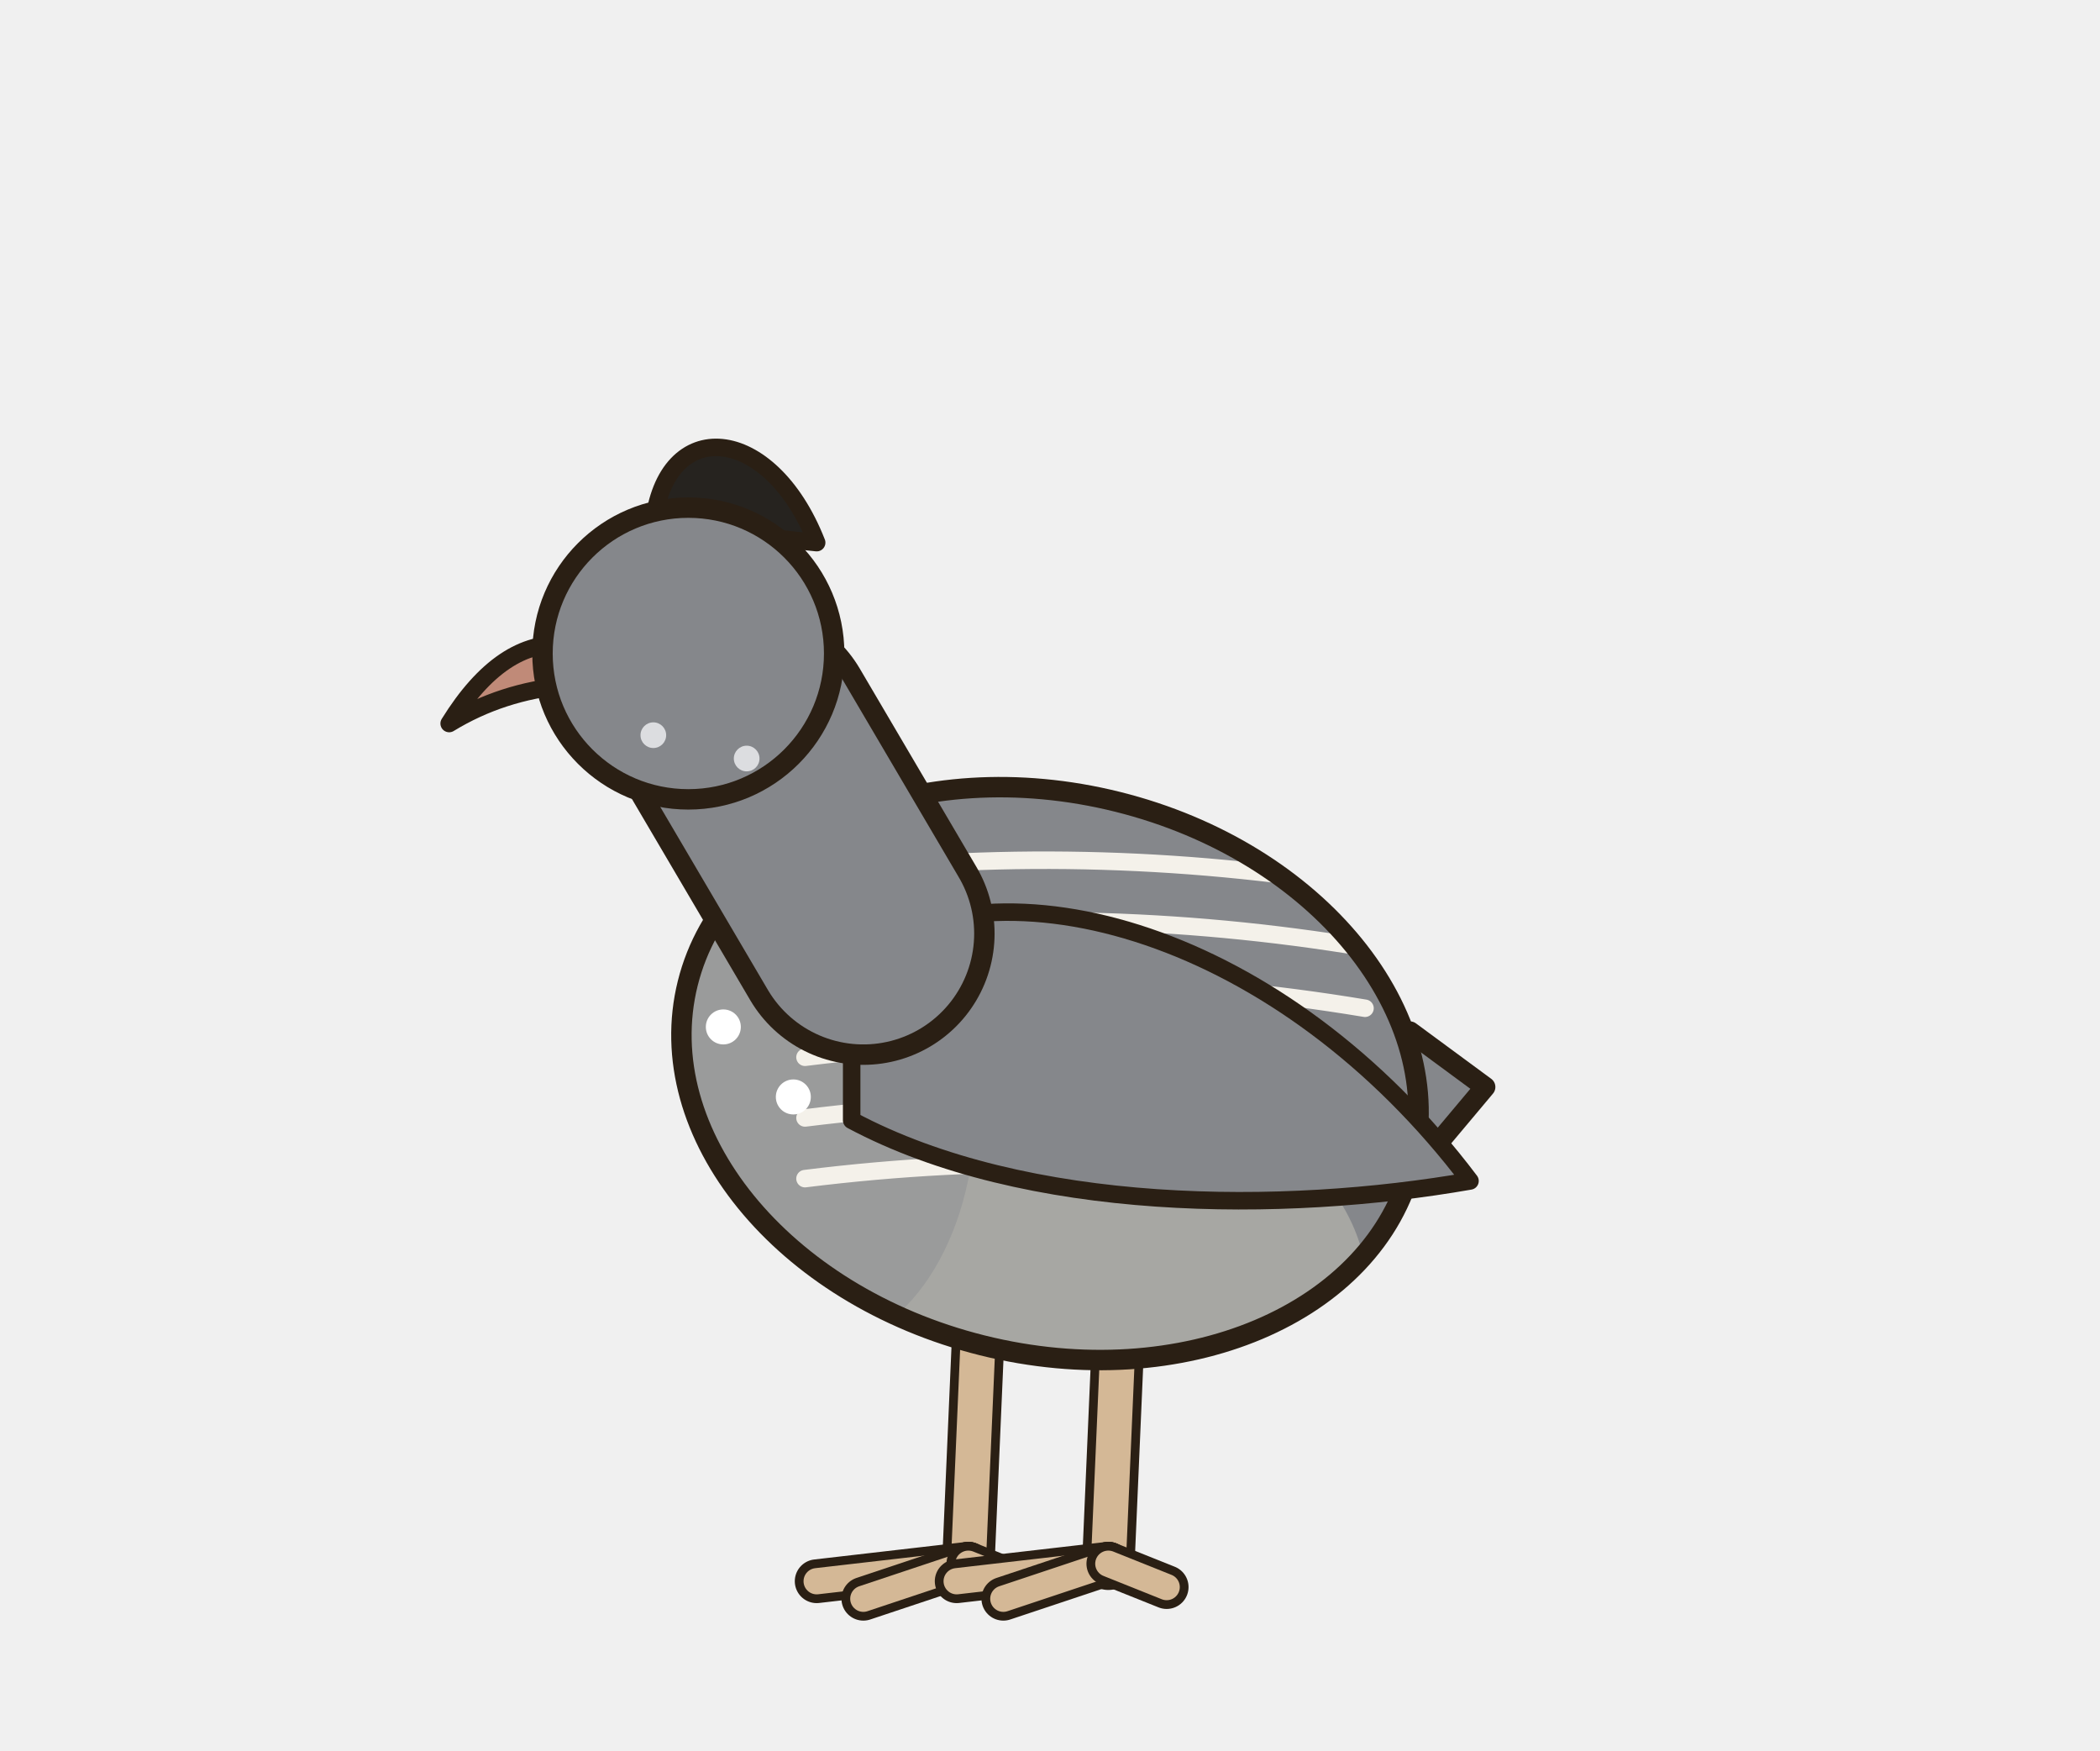
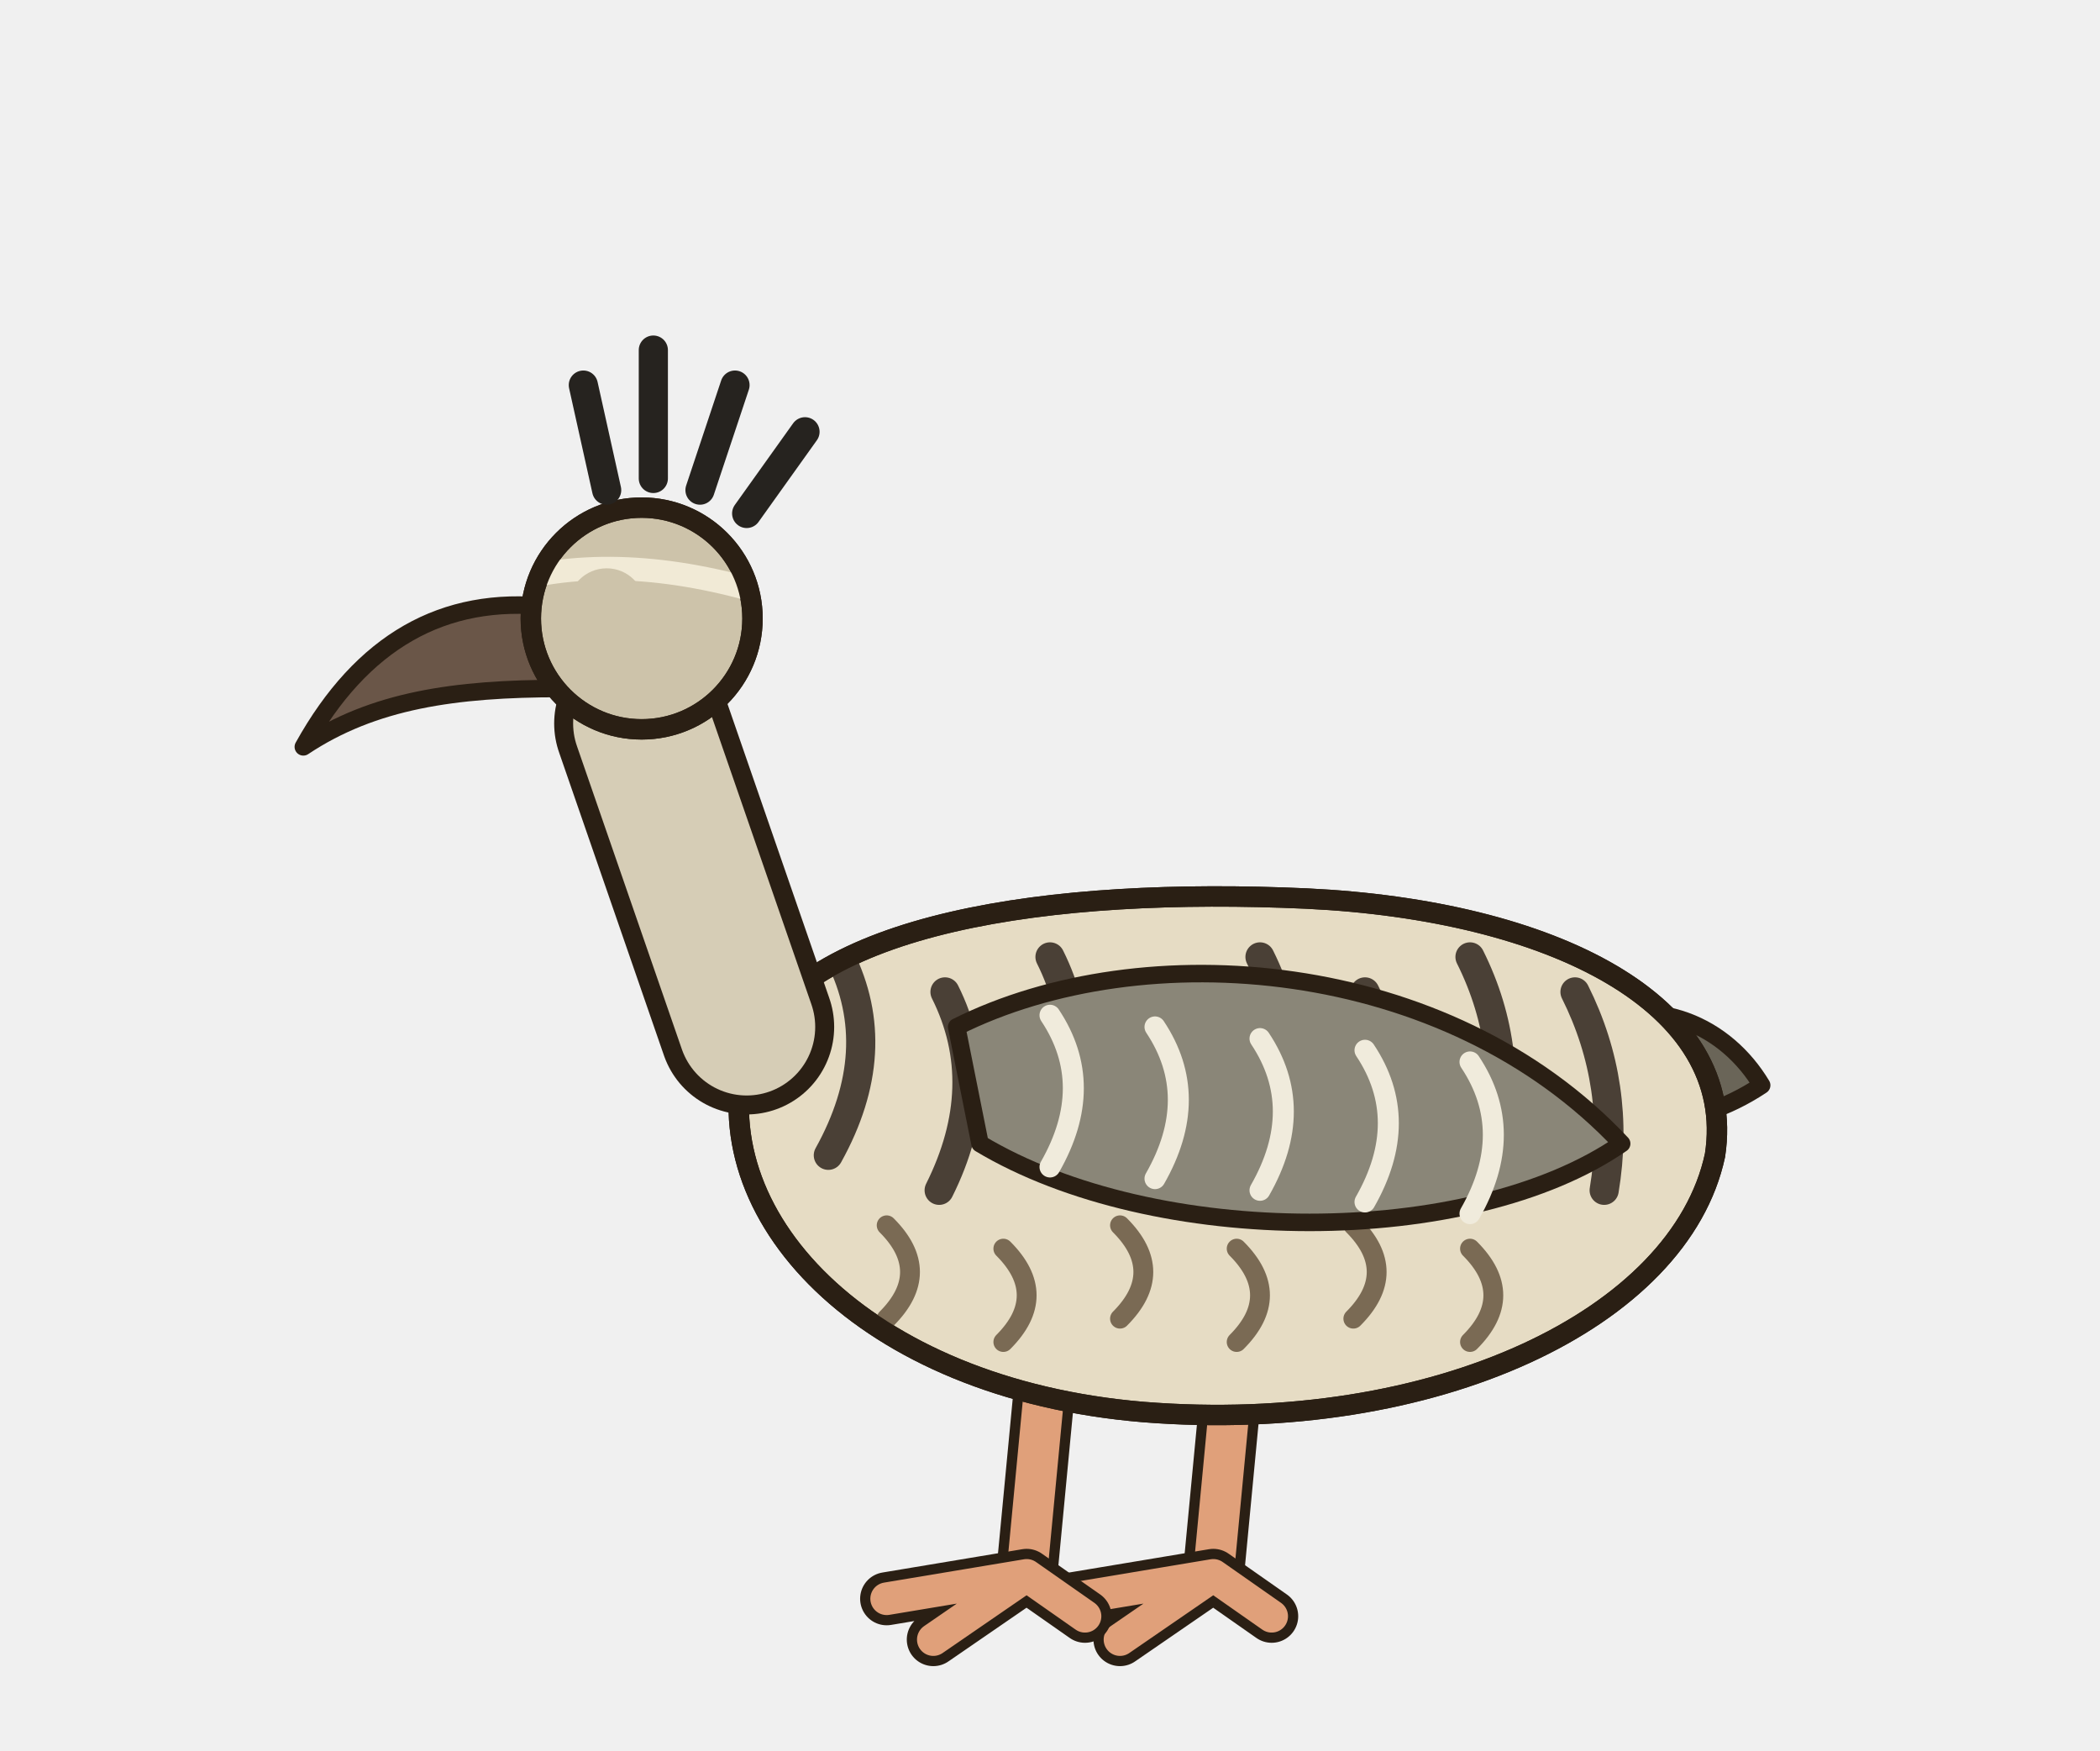
<svg xmlns="http://www.w3.org/2000/svg" role="img" aria-label="Inambú Montaraz" viewBox="-20 0 360 300" width="360" height="300" style="overflow:visible">
-   <style>#m-root{transform-box:view-box;transform-origin:150px 272px;animation:br 3.6s ease-in-out infinite}@keyframes br{0%,100%{transform:scale(1,1)}50%{transform:scale(1,1.012)}}#m-head{transform-box:view-box;transform-origin:128px 160px;animation:hb 4.6s ease-in-out infinite}@keyframes hb{0%,100%{transform:rotate(0)}22%{transform:rotate(-6.3deg)}45%{transform:rotate(3.6deg) translateY(1px)}62%{transform:rotate(-2.7deg)}80%{transform:rotate(5.4deg)}}#m-tail{transform-box:view-box;transform-origin:214px 186px;animation:tl 3.1s ease-in-out infinite}@keyframes tl{0%,66%,100%{transform:rotate(0)}74%{transform:rotate(-3.3deg)}84%{transform:rotate(1.2deg)}92%{transform:rotate(-0.9deg)}}#m-lid{transform-box:fill-box;transform-origin:center;animation:bl 4.4s infinite}@keyframes bl{0%,92%,100%{transform:scaleY(0)}95%{transform:scaleY(1)}}@media (prefers-reduced-motion:reduce){*{animation:none!important}}</style>
+   <style>#m-root{transform-box:view-box;transform-origin:150px 275px;animation:br 3.6s ease-in-out infinite}@keyframes br{0%,100%{transform:scale(1,1)}50%{transform:scale(1,1.012)}}#m-head{transform-box:view-box;transform-origin:110px 172px;animation:hb 7s ease-in-out infinite}@keyframes hb{0%,100%{transform:rotate(0)}18%{transform:rotate(-5deg)}34%{transform:rotate(7deg) translate(-4px,10px)}42%{transform:rotate(9deg) translate(-6px,18px)}50%{transform:rotate(7deg) translate(-4px,8px)}66%{transform:rotate(-3deg)}84%{transform:rotate(4deg)}}#m-tail{transform-box:view-box;transform-origin:250px 182px;animation:tl 3.1s ease-in-out infinite}@keyframes tl{0%,66%,100%{transform:rotate(0)}74%{transform:rotate(-3.6deg)}84%{transform:rotate(1.6deg)}92%{transform:rotate(-1.2deg)}}.lid{transform-box:fill-box;transform-origin:center;animation:bl 4.4s infinite}@keyframes bl{0%,92%,100%{transform:scaleY(0)}95%{transform:scaleY(1)}}@media (prefers-reduced-motion:reduce){*{animation:none!important}}</style>
  <g id="m-root">
+     <path d="M192 228 L188 270" stroke="#2a1f14" stroke-width="10.5" stroke-linecap="round" />
+     <path d="M192 228 L188 270" stroke="#e0a07a" stroke-width="7" stroke-linecap="round" />
+     <path d="M188 270 L164 274M188 270 L172 281M188 270 L198 277" stroke="#2a1f14" stroke-width="9.1" stroke-linecap="round" />
+     <path d="M188 270 L164 274M188 270 L172 281M188 270 L198 277" stroke="#e0a07a" stroke-width="5.6" stroke-linecap="round" />
+     <path d="M160 228 L156 270" stroke="#2a1f14" stroke-width="10.5" stroke-linecap="round" />
+     <path d="M160 228 L156 270" stroke="#e0a07a" stroke-width="7" stroke-linecap="round" />
+     <path d="M156 270 L132 274M156 270 L140 281M156 270 L166 277" stroke="#2a1f14" stroke-width="9.1" stroke-linecap="round" />
+     <path d="M156 270 L132 274M156 270 L140 281M156 270 L166 277" stroke="#e0a07a" stroke-width="5.6" stroke-linecap="round" />
    <g id="m-tail">
-       <path d="M206.3 195.2 L217.9 206.2 L234.6 186.3 L221.7 176.8 Z" fill="#85878b" stroke="#2a1f14" stroke-width="3.5" stroke-linejoin="round" />
+       <path d="M250 176 C264 170 276 176 282 186 C270 194 256 194 248 190 Z" fill="#6a6558" stroke="#2a1f14" stroke-width="3" stroke-linejoin="round" stroke-linecap="round" />
    </g>
-     <g id="m-legs">
-       <path d="M148 222 L146 268" stroke="#2a1f14" stroke-width="9" stroke-linecap="round" />
-       <path d="M148 222 L146 268" stroke="#d4b896" stroke-width="6" stroke-linecap="round" />
-       <path d="M146 268 L120.0 271.0" stroke="#2a1f14" stroke-width="7.5" stroke-linecap="round" />
-       <path d="M146 268 L120.0 271.0" stroke="#d4b896" stroke-width="4.5" stroke-linecap="round" />
-       <path d="M146 268 L128.0 274.0" stroke="#2a1f14" stroke-width="7.5" stroke-linecap="round" />
-       <path d="M146 268 L128.0 274.0" stroke="#d4b896" stroke-width="4.5" stroke-linecap="round" />
-       <path d="M146 268 L156.0 272.0" stroke="#2a1f14" stroke-width="7.5" stroke-linecap="round" />
-       <path d="M146 268 L156.0 272.0" stroke="#d4b896" stroke-width="4.5" stroke-linecap="round" />
-       <path d="M172 222 L170 268" stroke="#2a1f14" stroke-width="9" stroke-linecap="round" />
-       <path d="M172 222 L170 268" stroke="#d4b896" stroke-width="6" stroke-linecap="round" />
-       <path d="M170 268 L144.0 271.0" stroke="#2a1f14" stroke-width="7.5" stroke-linecap="round" />
-       <path d="M170 268 L144.0 271.0" stroke="#d4b896" stroke-width="4.5" stroke-linecap="round" />
-       <path d="M170 268 L152.0 274.0" stroke="#2a1f14" stroke-width="7.5" stroke-linecap="round" />
-       <path d="M170 268 L152.0 274.0" stroke="#d4b896" stroke-width="4.5" stroke-linecap="round" />
-       <path d="M170 268 L180.0 272.0" stroke="#2a1f14" stroke-width="7.5" stroke-linecap="round" />
-       <path d="M170 268 L180.0 272.0" stroke="#d4b896" stroke-width="4.5" stroke-linecap="round" />
+     <path d="M108 180 C100 208 128 238 176 242 C226 246 268 226 274 198 C278 172 246 156 204 154 C160 152 118 158 108 180 Z" fill="#e6dcc4" stroke="#2a1f14" stroke-width="3.5" stroke-linejoin="round" stroke-linecap="round" />
+     <clipPath id="cc">
+       <path d="M108 180 C100 208 128 238 176 242 C226 246 268 226 274 198 C278 172 246 156 204 154 C160 152 118 158 108 180 Z" />
+     </clipPath>
+     <g clip-path="url(#cc)">
+       <path d="M124 164 q8 16 -2 34" stroke="#4a4036" stroke-width="5" fill="none" stroke-linecap="round" />
+       <path d="M142 170 q8 16 -1 34" stroke="#4a4036" stroke-width="5" fill="none" stroke-linecap="round" />
+       <path d="M160 164 q8 16 0 34" stroke="#4a4036" stroke-width="5" fill="none" stroke-linecap="round" />
+       <path d="M178 170 q8 16 1 34" stroke="#4a4036" stroke-width="5" fill="none" stroke-linecap="round" />
+       <path d="M196 164 q8 16 2 34" stroke="#4a4036" stroke-width="5" fill="none" stroke-linecap="round" />
+       <path d="M214 170 q8 16 3 34" stroke="#4a4036" stroke-width="5" fill="none" stroke-linecap="round" />
+       <path d="M232 164 q8 16 4 34" stroke="#4a4036" stroke-width="5" fill="none" stroke-linecap="round" />
+       <path d="M250 170 q8 16 5 34" stroke="#4a4036" stroke-width="5" fill="none" stroke-linecap="round" />
+       <path d="M132 210 q8 8 0 16" stroke="#7a6a54" stroke-width="3.4" fill="none" stroke-linecap="round" />
+       <path d="M152 214 q8 8 0 16" stroke="#7a6a54" stroke-width="3.4" fill="none" stroke-linecap="round" />
+       <path d="M172 210 q8 8 0 16" stroke="#7a6a54" stroke-width="3.4" fill="none" stroke-linecap="round" />
+       <path d="M192 214 q8 8 0 16" stroke="#7a6a54" stroke-width="3.4" fill="none" stroke-linecap="round" />
+       <path d="M212 210 q8 8 0 16" stroke="#7a6a54" stroke-width="3.4" fill="none" stroke-linecap="round" />
+       <path d="M232 214 q8 8 0 16" stroke="#7a6a54" stroke-width="3.4" fill="none" stroke-linecap="round" />
    </g>
-     <ellipse id="m-body" cx="160" cy="184" rx="64" ry="48" transform="rotate(14 160 184)" fill="#85878b" />
-     <clipPath id="bc">
-       <ellipse cx="160" cy="184" rx="64" ry="48" transform="rotate(14 160 184)" />
-     </clipPath>
-     <g clip-path="url(#bc)">
-       <ellipse cx="144" cy="221.44" rx="70.4" ry="43.2" fill="#a7a7a3" />
-       <ellipse cx="120.32" cy="190" rx="26.88" ry="40.8" fill="#9a9b9b" />
-       <path d="M118 150.0 Q166.0 144.0 214 152.0" stroke="#f4f1ea" stroke-width="3" fill="none" stroke-linecap="round" />
-       <path d="M118 160.4 Q166.0 154.4 214 162.4" stroke="#f4f1ea" stroke-width="3" fill="none" stroke-linecap="round" />
-       <path d="M118 170.8 Q166.0 164.8 214 172.8" stroke="#f4f1ea" stroke-width="3" fill="none" stroke-linecap="round" />
-       <path d="M118 181.2 Q166.0 175.2 214 183.2" stroke="#f4f1ea" stroke-width="3" fill="none" stroke-linecap="round" />
-       <path d="M118 191.6 Q166.0 185.6 214 193.6" stroke="#f4f1ea" stroke-width="3" fill="none" stroke-linecap="round" />
-       <path d="M118 202.0 Q166.0 196.0 214 204.0" stroke="#f4f1ea" stroke-width="3" fill="none" stroke-linecap="round" />
-       <circle cx="104" cy="176" r="3" fill="#fff" />
-       <circle cx="116" cy="188" r="3" fill="#fff" />
-       <circle cx="126" cy="168" r="3" fill="#fff" />
-       <circle cx="134" cy="192" r="3" fill="#fff" />
-       <circle cx="142" cy="176" r="3" fill="#fff" />
-     </g>
-     <ellipse cx="160" cy="184" rx="64" ry="48" transform="rotate(14 160 184)" fill="none" stroke="#2a1f14" stroke-width="3.5" />
-     <g id="m-wing">
-       <path d="M126 164 C152 146 200 160 232 202.4 C200 208 156 208 126 192 Z" fill="#85878b" stroke="#2a1f14" stroke-width="3" stroke-linejoin="round" />
-     </g>
+     <path d="M108 180 C100 208 128 238 176 242 C226 246 268 226 274 198 C278 172 246 156 204 154 C160 152 118 158 108 180 Z" fill="none" stroke="#2a1f14" stroke-width="3.5" stroke-linejoin="round" />
+     <path d="M144 176 C176 160 228 164 258 196 C232 214 178 214 148 196 Z" fill="#8a8678" stroke="#2a1f14" stroke-width="3" stroke-linejoin="round" stroke-linecap="round" />
+     <path d="M160 174 q8 12 0 26" stroke="#f0ebdc" stroke-width="3.6" fill="none" stroke-linecap="round" />
+     <path d="M178 176 q8 12 0 26" stroke="#f0ebdc" stroke-width="3.6" fill="none" stroke-linecap="round" />
+     <path d="M196 178 q8 12 0 26" stroke="#f0ebdc" stroke-width="3.6" fill="none" stroke-linecap="round" />
+     <path d="M214 180 q8 12 0 26" stroke="#f0ebdc" stroke-width="3.6" fill="none" stroke-linecap="round" />
+     <path d="M232 182 q8 12 0 26" stroke="#f0ebdc" stroke-width="3.6" fill="none" stroke-linecap="round" />
    <g id="m-head">
-       <path d="M128 160 L108 126" stroke="#2a1f14" stroke-width="45" stroke-linecap="round" />
-       <path d="M128 160 L108 126" stroke="#85878b" stroke-width="38" stroke-linecap="round" />
-       <path d="M92 90 C94 71 112 72.6 120 93 Z" fill="#26231f" stroke="#2a1f14" stroke-width="3" stroke-linejoin="round" />
-       <path d="M77.0 110.5 Q66.0 109.5 57.0 124.0 Q66.0 118.5 77.0 117.5 Z" fill="#c08a78" stroke="#2a1f14" stroke-width="3" stroke-linejoin="round" />
-       <circle cx="98" cy="112" r="25" fill="#85878b" />
+       <path d="M108 176 L90 124" stroke="#2a1f14" stroke-width="30" stroke-linecap="round" />
+       <path d="M108 176 L90 124" stroke="#d6cdb6" stroke-width="23.5" stroke-linecap="round" />
+       <path d="M74 104 C56 102 42 110 32 128 C44 120 58 118 76 118 Z" fill="#6a5648" stroke="#2a1f14" stroke-width="3" stroke-linejoin="round" stroke-linecap="round" />
+       <ellipse cx="90" cy="106" rx="19" ry="19" fill="#cdc3aa" stroke="#2a1f14" stroke-width="3.5" stroke-linejoin="round" stroke-linecap="round" />
      <clipPath id="hc">
-         <circle cx="98" cy="112" r="25" />
+         <ellipse cx="90" cy="106" rx="19" ry="19" />
      </clipPath>
      <g clip-path="url(#hc)">
-         <circle cx="92" cy="126" r="2.2" fill="#dcdde0" />
-         <circle cx="108" cy="130" r="2.2" fill="#dcdde0" />
-         <circle cx="100" cy="138" r="2.2" fill="#dcdde0" />
+         <path d="M64 88 Q90 80 116 96 L116 88 Q90 70 64 78 Z" fill="#26231f" />
+         <path d="M66 100 Q86 94 112 102" stroke="#f1ead6" stroke-width="4" fill="none" stroke-linecap="round" />
      </g>
-       <circle cx="98" cy="112" r="25" fill="none" stroke="#2a1f14" stroke-width="3.5" />
-       <circle cx="89" cy="108" r="4.6" fill="#1b120c" />
-       <circle cx="87.5" cy="106.3" r="1.5" fill="#fff" />
-       <ellipse id="m-lid" cx="89" cy="108" rx="7.8" ry="7.8" fill="#85878b" />
+       <ellipse cx="90" cy="106" rx="19" ry="19" fill="none" stroke="#2a1f14" stroke-width="3.5" />
+       <circle cx="84" cy="104" r="6.2" fill="#f4ead0" />
+       <circle cx="84" cy="104" r="4.2" fill="#1b120c" />
+       <circle cx="82.7" cy="102.5" r="1.3" fill="#fff" />
+       <ellipse class="lid" cx="84" cy="104" rx="6.6" ry="6.6" fill="#cdc3aa" />
+       <path d="M84 84 l-4 -18 M92 82 l0 -22 M100 84 l6 -18 M108 88 l10 -14" stroke="#26231f" stroke-width="5" stroke-linecap="round" />
    </g>
  </g>
</svg>
